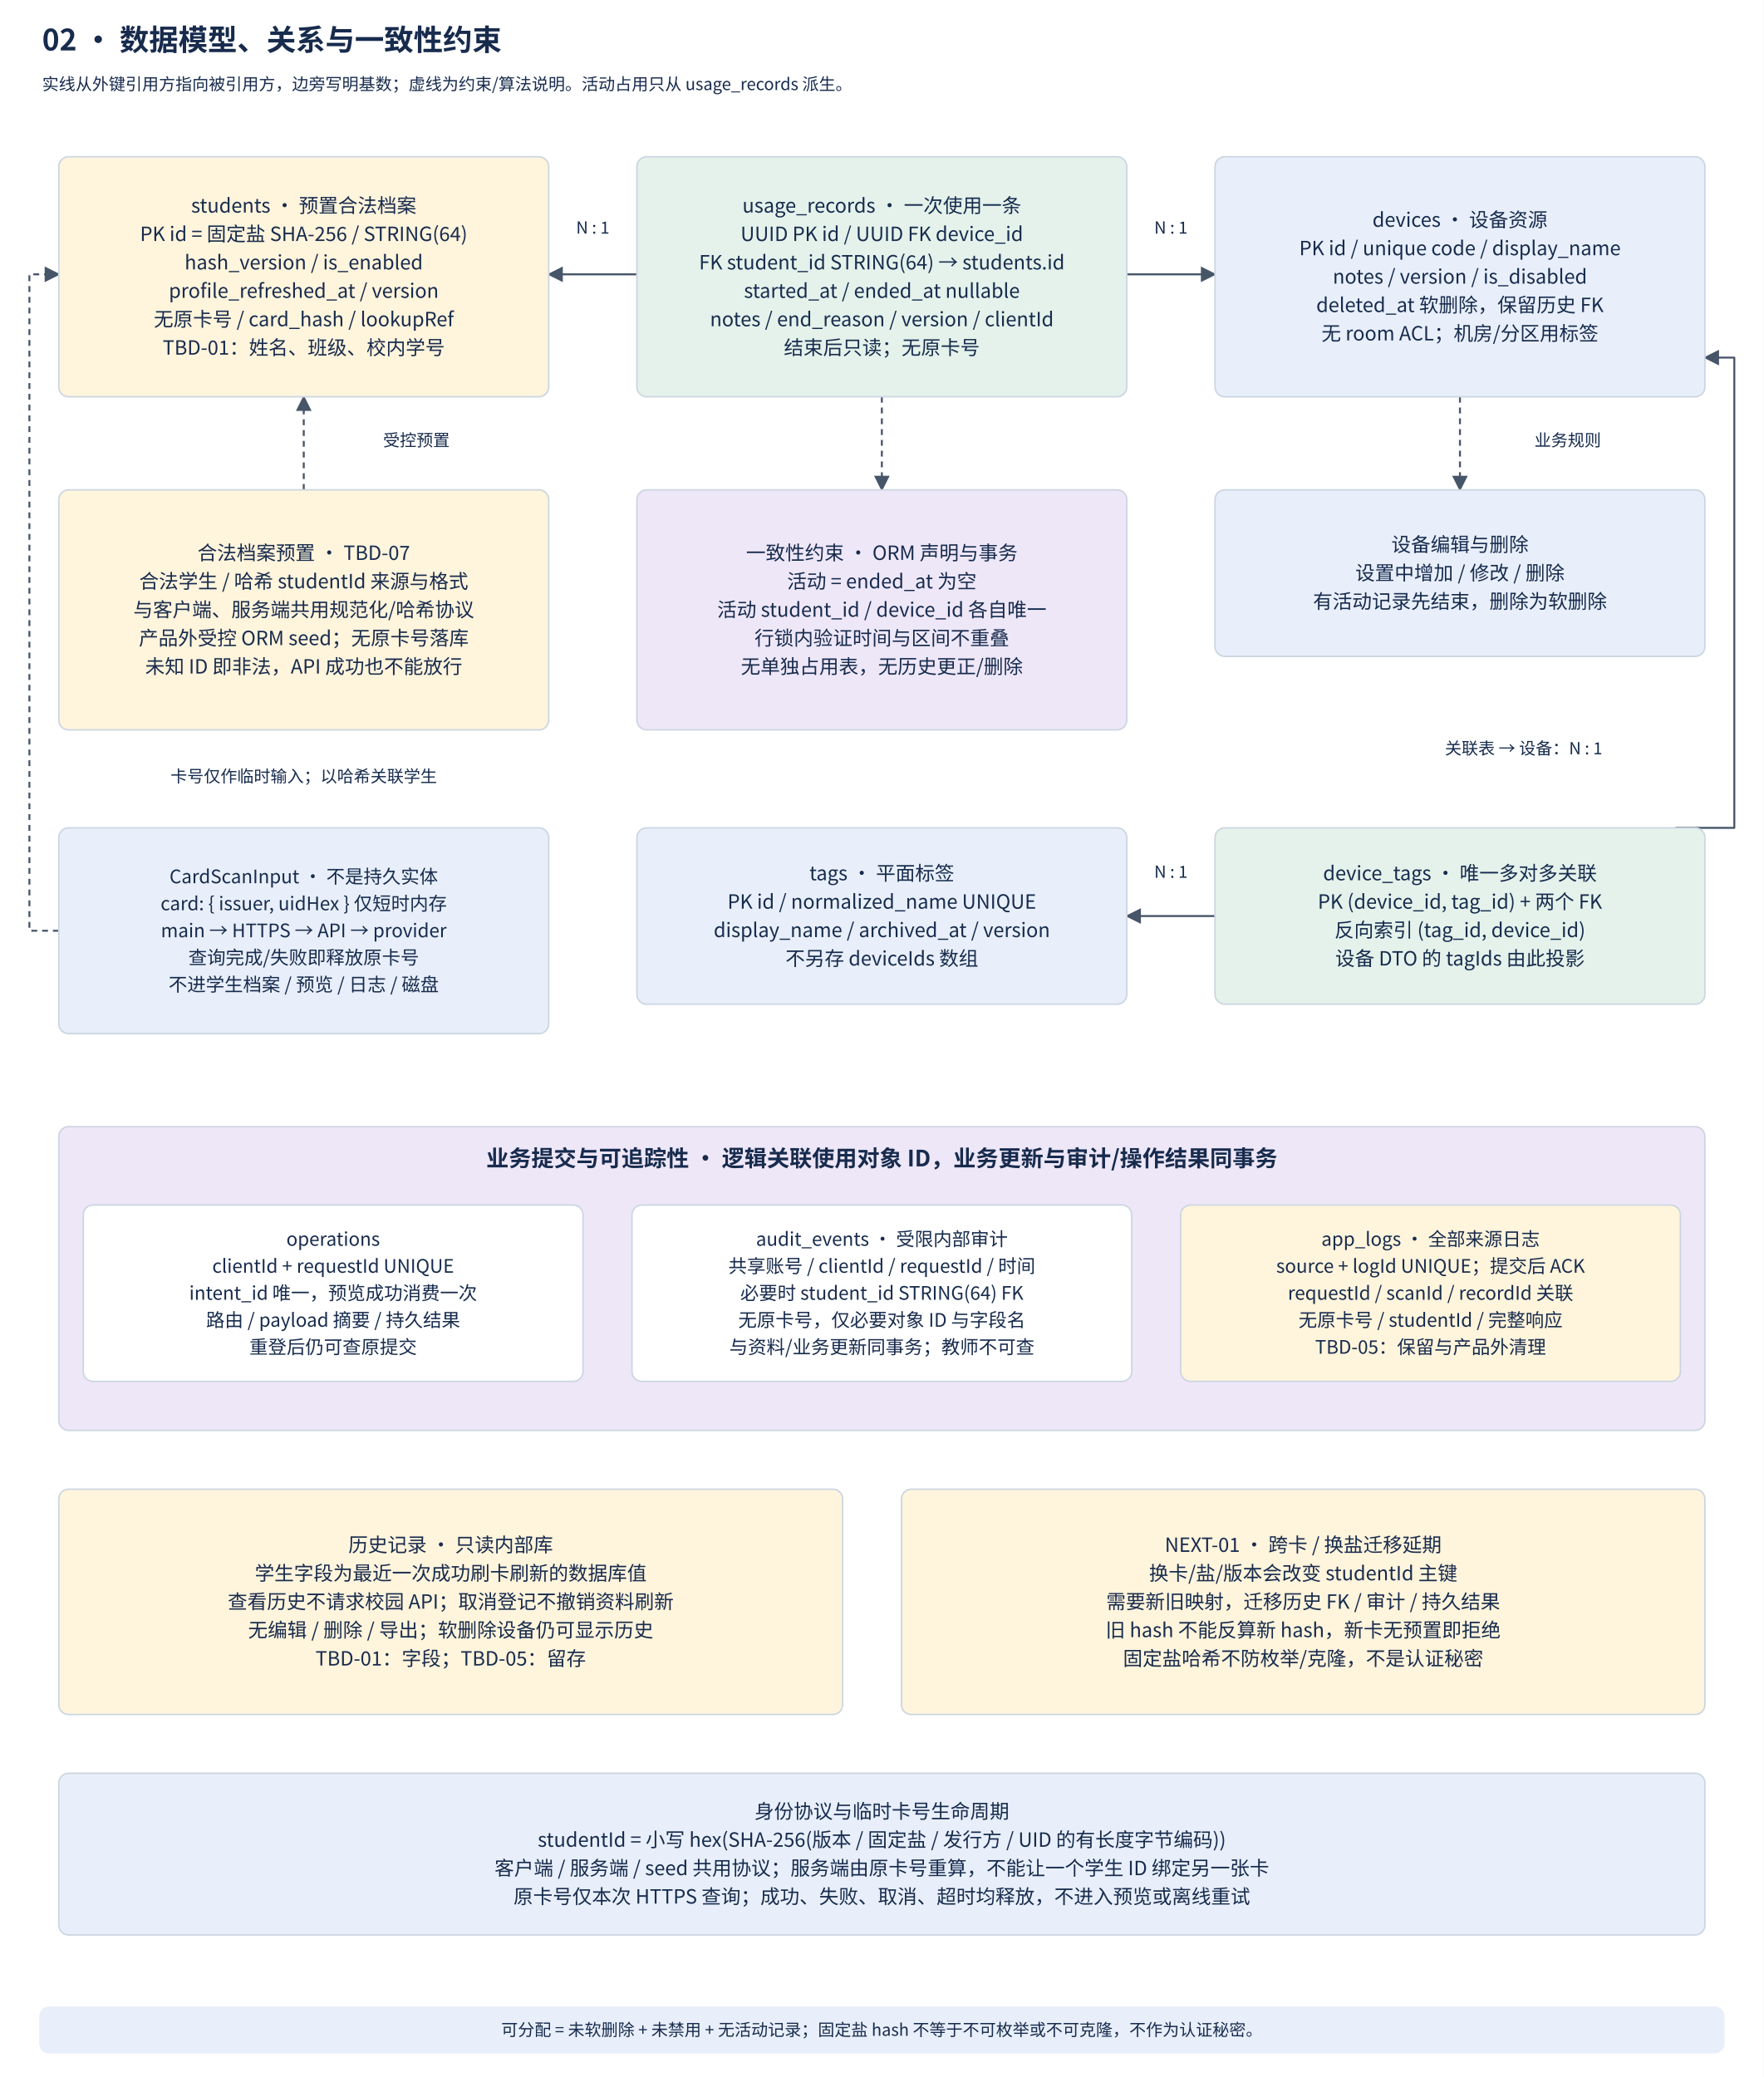
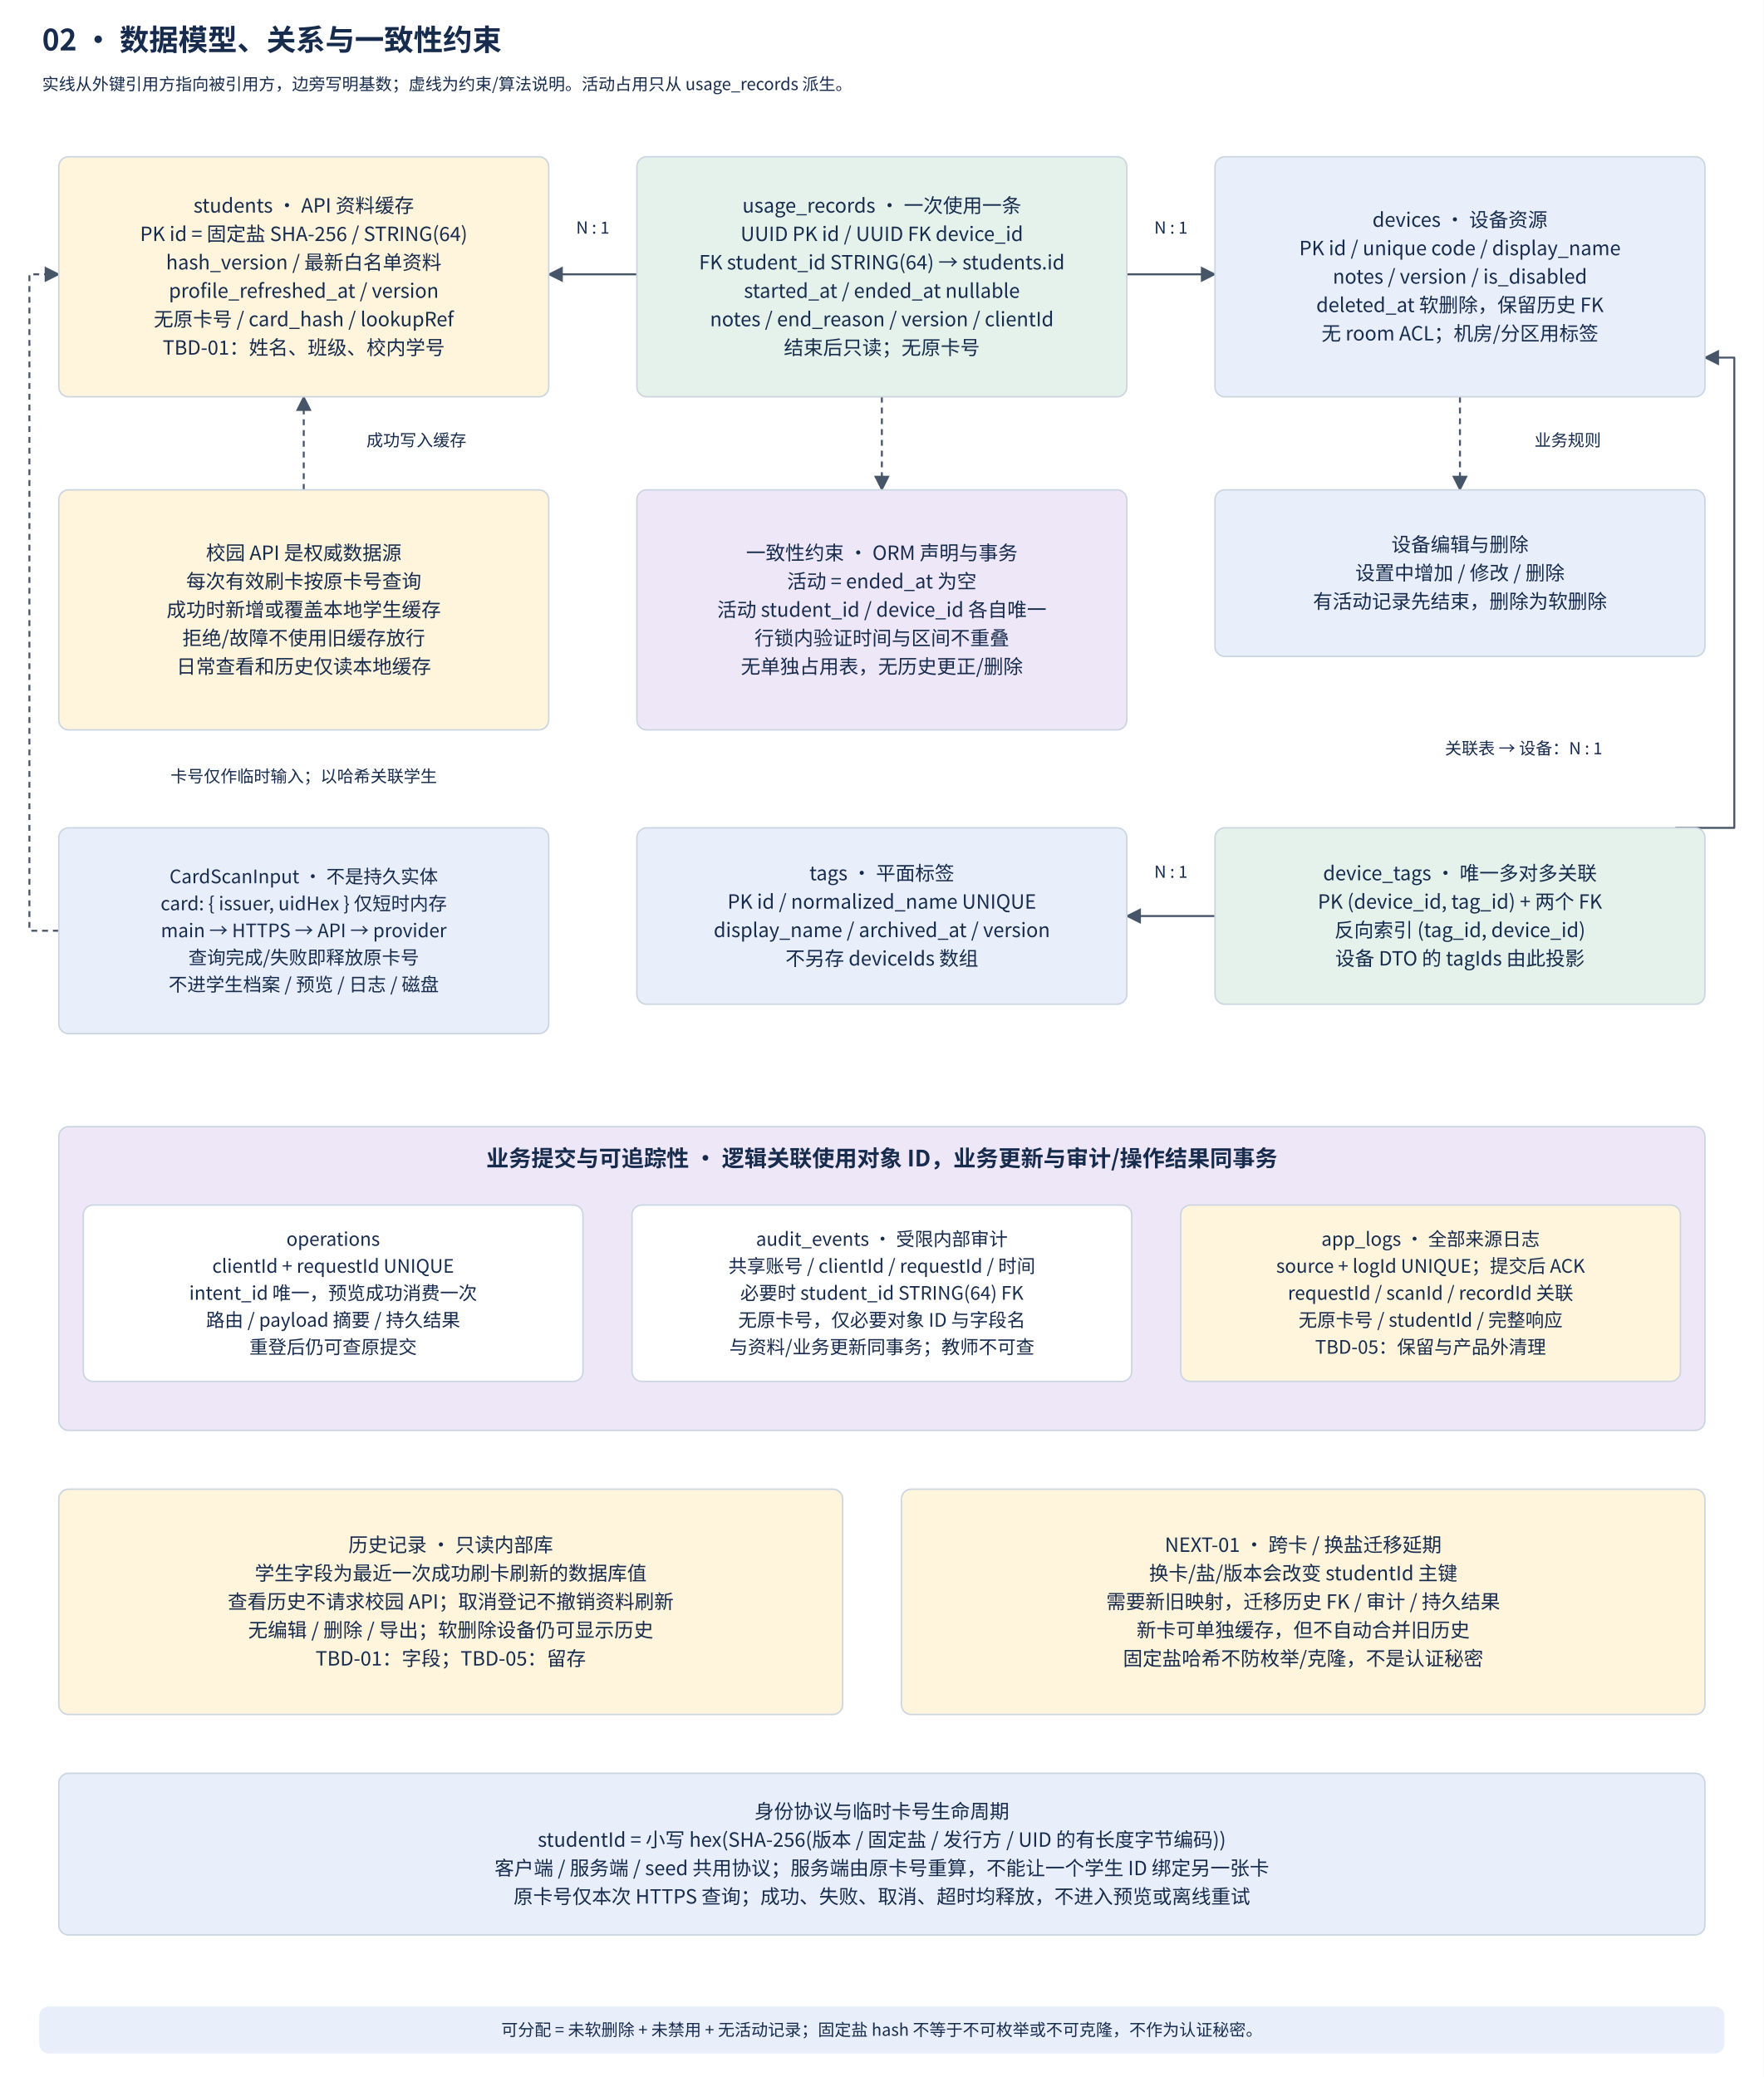
<svg xmlns="http://www.w3.org/2000/svg" width="1800" height="2120" viewBox="0 0 1800 2120" role="img" aria-labelledby="title desc">
  <defs>
    <marker id="arrow" viewBox="0 0 10 10" refX="9" refY="5" markerWidth="8" markerHeight="8" orient="auto-start-reverse">
      <path d="M 0 0 L 10 5 L 0 10 z" fill="#475569" />
    </marker>
  </defs>
  <rect width="1800" height="2120" fill="#ffffff" />
  <rect x="60" y="1150" width="1680" height="310" rx="10" fill="#eee7f8" stroke="#cbd5e1" stroke-width="1.5" />
  <text x="900.0" y="1311.3" text-anchor="middle" font-family="Microsoft YaHei, Noto Sans CJK SC, sans-serif" font-size="18" font-weight="400" fill="#172b4d" />
  <polyline points="650,280 560,280" fill="none" stroke="#475569" stroke-width="2" stroke-linejoin="round" marker-end="url(#arrow)" />
  <polyline points="1150,280 1240,280" fill="none" stroke="#475569" stroke-width="2" stroke-linejoin="round" marker-end="url(#arrow)" />
  <polyline points="310,500 310,405" fill="none" stroke="#475569" stroke-width="2" stroke-linejoin="round" marker-end="url(#arrow)" stroke-dasharray="6 5" />
  <polyline points="1490,405 1490,500" fill="none" stroke="#475569" stroke-width="2" stroke-linejoin="round" marker-end="url(#arrow)" stroke-dasharray="6 5" />
  <polyline points="900,405 900,500" fill="none" stroke="#475569" stroke-width="2" stroke-linejoin="round" marker-end="url(#arrow)" stroke-dasharray="6 5" />
  <polyline points="1710,845 1770,845 1770,365 1740,365" fill="none" stroke="#475569" stroke-width="2" stroke-linejoin="round" marker-end="url(#arrow)" />
  <polyline points="1240,935 1150,935" fill="none" stroke="#475569" stroke-width="2" stroke-linejoin="round" marker-end="url(#arrow)" />
  <polyline points="60,950 30,950 30,280 60,280" fill="none" stroke="#475569" stroke-width="2" stroke-linejoin="round" marker-end="url(#arrow)" stroke-dasharray="6 5" />
  <text x="43" y="51.5" text-anchor="start" font-family="Microsoft YaHei, Noto Sans CJK SC, sans-serif" font-size="30" font-weight="600" fill="#172b4d">02 · 数据模型、关系与一致性约束</text>
  <text x="43" y="91.95" text-anchor="start" font-family="Microsoft YaHei, Noto Sans CJK SC, sans-serif" font-size="17" font-weight="400" fill="#172b4d">实线从外键引用方指向被引用方，边旁写明基数；虚线为约束/算法说明。活动占用只从 usage_records 派生。</text>
  <rect x="60" y="160" width="500" height="245" rx="10" fill="#fff4dc" stroke="#cbd5e1" stroke-width="1.5" />
-   <text x="310.0" y="217.0" text-anchor="middle" font-family="Microsoft YaHei, Noto Sans CJK SC, sans-serif" font-size="20" font-weight="400" fill="#172b4d">students · 预置合法档案</text>
+   <text x="310.0" y="217.0" text-anchor="middle" font-family="Microsoft YaHei, Noto Sans CJK SC, sans-serif" font-size="20" font-weight="400" fill="#172b4d">students · API 资料缓存</text>
  <text x="310.0" y="246.0" text-anchor="middle" font-family="Microsoft YaHei, Noto Sans CJK SC, sans-serif" font-size="20" font-weight="400" fill="#172b4d">PK id = 固定盐 SHA-256 / STRING(64)</text>
-   <text x="310.0" y="275.0" text-anchor="middle" font-family="Microsoft YaHei, Noto Sans CJK SC, sans-serif" font-size="20" font-weight="400" fill="#172b4d">hash_version / is_enabled</text>
+   <text x="310.0" y="275.0" text-anchor="middle" font-family="Microsoft YaHei, Noto Sans CJK SC, sans-serif" font-size="20" font-weight="400" fill="#172b4d">hash_version / 最新白名单资料</text>
  <text x="310.0" y="304.0" text-anchor="middle" font-family="Microsoft YaHei, Noto Sans CJK SC, sans-serif" font-size="20" font-weight="400" fill="#172b4d">profile_refreshed_at / version</text>
  <text x="310.0" y="333.0" text-anchor="middle" font-family="Microsoft YaHei, Noto Sans CJK SC, sans-serif" font-size="20" font-weight="400" fill="#172b4d">无原卡号 / card_hash / lookupRef</text>
  <text x="310.0" y="362.0" text-anchor="middle" font-family="Microsoft YaHei, Noto Sans CJK SC, sans-serif" font-size="20" font-weight="400" fill="#172b4d">TBD-01：姓名、班级、校内学号</text>
  <rect x="650" y="160" width="500" height="245" rx="10" fill="#e4f2eb" stroke="#cbd5e1" stroke-width="1.5" />
  <text x="900.0" y="217.0" text-anchor="middle" font-family="Microsoft YaHei, Noto Sans CJK SC, sans-serif" font-size="20" font-weight="400" fill="#172b4d">usage_records · 一次使用一条</text>
  <text x="900.0" y="246.0" text-anchor="middle" font-family="Microsoft YaHei, Noto Sans CJK SC, sans-serif" font-size="20" font-weight="400" fill="#172b4d">UUID PK id / UUID FK device_id</text>
  <text x="900.0" y="275.0" text-anchor="middle" font-family="Microsoft YaHei, Noto Sans CJK SC, sans-serif" font-size="20" font-weight="400" fill="#172b4d">FK student_id STRING(64) → students.id</text>
  <text x="900.0" y="304.0" text-anchor="middle" font-family="Microsoft YaHei, Noto Sans CJK SC, sans-serif" font-size="20" font-weight="400" fill="#172b4d">started_at / ended_at nullable</text>
  <text x="900.0" y="333.0" text-anchor="middle" font-family="Microsoft YaHei, Noto Sans CJK SC, sans-serif" font-size="20" font-weight="400" fill="#172b4d">notes / end_reason / version / clientId</text>
  <text x="900.0" y="362.0" text-anchor="middle" font-family="Microsoft YaHei, Noto Sans CJK SC, sans-serif" font-size="20" font-weight="400" fill="#172b4d">结束后只读；无原卡号</text>
  <rect x="1240" y="160" width="500" height="245" rx="10" fill="#e8effa" stroke="#cbd5e1" stroke-width="1.5" />
  <text x="1490.0" y="231.5" text-anchor="middle" font-family="Microsoft YaHei, Noto Sans CJK SC, sans-serif" font-size="20" font-weight="400" fill="#172b4d">devices · 设备资源</text>
  <text x="1490.0" y="260.5" text-anchor="middle" font-family="Microsoft YaHei, Noto Sans CJK SC, sans-serif" font-size="20" font-weight="400" fill="#172b4d">PK id / unique code / display_name</text>
  <text x="1490.0" y="289.5" text-anchor="middle" font-family="Microsoft YaHei, Noto Sans CJK SC, sans-serif" font-size="20" font-weight="400" fill="#172b4d">notes / version / is_disabled</text>
  <text x="1490.0" y="318.5" text-anchor="middle" font-family="Microsoft YaHei, Noto Sans CJK SC, sans-serif" font-size="20" font-weight="400" fill="#172b4d">deleted_at 软删除，保留历史 FK</text>
  <text x="1490.0" y="347.5" text-anchor="middle" font-family="Microsoft YaHei, Noto Sans CJK SC, sans-serif" font-size="20" font-weight="400" fill="#172b4d">无 room ACL；机房/分区用标签</text>
  <text x="605.0" y="238.45" text-anchor="middle" font-family="Microsoft YaHei, Noto Sans CJK SC, sans-serif" font-size="17" font-weight="400" fill="#172b4d">N : 1</text>
  <text x="1195.0" y="238.45" text-anchor="middle" font-family="Microsoft YaHei, Noto Sans CJK SC, sans-serif" font-size="17" font-weight="400" fill="#172b4d">N : 1</text>
  <rect x="60" y="500" width="500" height="245" rx="10" fill="#fff4dc" stroke="#cbd5e1" stroke-width="1.5" />
-   <text x="310.0" y="571.5" text-anchor="middle" font-family="Microsoft YaHei, Noto Sans CJK SC, sans-serif" font-size="20" font-weight="400" fill="#172b4d">合法档案预置 · TBD-07</text>
-   <text x="310.0" y="600.5" text-anchor="middle" font-family="Microsoft YaHei, Noto Sans CJK SC, sans-serif" font-size="20" font-weight="400" fill="#172b4d">合法学生 / 哈希 studentId 来源与格式</text>
-   <text x="310.0" y="629.5" text-anchor="middle" font-family="Microsoft YaHei, Noto Sans CJK SC, sans-serif" font-size="20" font-weight="400" fill="#172b4d">与客户端、服务端共用规范化/哈希协议</text>
-   <text x="310.0" y="658.5" text-anchor="middle" font-family="Microsoft YaHei, Noto Sans CJK SC, sans-serif" font-size="20" font-weight="400" fill="#172b4d">产品外受控 ORM seed；无原卡号落库</text>
-   <text x="310.0" y="687.5" text-anchor="middle" font-family="Microsoft YaHei, Noto Sans CJK SC, sans-serif" font-size="20" font-weight="400" fill="#172b4d">未知 ID 即非法，API 成功也不能放行</text>
+   <text x="310.0" y="571.5" text-anchor="middle" font-family="Microsoft YaHei, Noto Sans CJK SC, sans-serif" font-size="20" font-weight="400" fill="#172b4d">校园 API 是权威数据源</text>
+   <text x="310.0" y="600.5" text-anchor="middle" font-family="Microsoft YaHei, Noto Sans CJK SC, sans-serif" font-size="20" font-weight="400" fill="#172b4d">每次有效刷卡按原卡号查询</text>
+   <text x="310.0" y="629.5" text-anchor="middle" font-family="Microsoft YaHei, Noto Sans CJK SC, sans-serif" font-size="20" font-weight="400" fill="#172b4d">成功时新增或覆盖本地学生缓存</text>
+   <text x="310.0" y="658.5" text-anchor="middle" font-family="Microsoft YaHei, Noto Sans CJK SC, sans-serif" font-size="20" font-weight="400" fill="#172b4d">拒绝/故障不使用旧缓存放行</text>
+   <text x="310.0" y="687.5" text-anchor="middle" font-family="Microsoft YaHei, Noto Sans CJK SC, sans-serif" font-size="20" font-weight="400" fill="#172b4d">日常查看和历史仅读本地缓存</text>
  <rect x="650" y="500" width="500" height="245" rx="10" fill="#eee7f8" stroke="#cbd5e1" stroke-width="1.5" />
  <text x="900.0" y="571.5" text-anchor="middle" font-family="Microsoft YaHei, Noto Sans CJK SC, sans-serif" font-size="20" font-weight="400" fill="#172b4d">一致性约束 · ORM 声明与事务</text>
  <text x="900.0" y="600.5" text-anchor="middle" font-family="Microsoft YaHei, Noto Sans CJK SC, sans-serif" font-size="20" font-weight="400" fill="#172b4d">活动 = ended_at 为空</text>
  <text x="900.0" y="629.5" text-anchor="middle" font-family="Microsoft YaHei, Noto Sans CJK SC, sans-serif" font-size="20" font-weight="400" fill="#172b4d">活动 student_id / device_id 各自唯一</text>
  <text x="900.0" y="658.5" text-anchor="middle" font-family="Microsoft YaHei, Noto Sans CJK SC, sans-serif" font-size="20" font-weight="400" fill="#172b4d">行锁内验证时间与区间不重叠</text>
  <text x="900.0" y="687.5" text-anchor="middle" font-family="Microsoft YaHei, Noto Sans CJK SC, sans-serif" font-size="20" font-weight="400" fill="#172b4d">无单独占用表，无历史更正/删除</text>
  <rect x="1240" y="500" width="500" height="170" rx="10" fill="#e8effa" stroke="#cbd5e1" stroke-width="1.5" />
  <text x="1490.0" y="563.0" text-anchor="middle" font-family="Microsoft YaHei, Noto Sans CJK SC, sans-serif" font-size="20" font-weight="400" fill="#172b4d">设备编辑与删除</text>
  <text x="1490.0" y="592.0" text-anchor="middle" font-family="Microsoft YaHei, Noto Sans CJK SC, sans-serif" font-size="20" font-weight="400" fill="#172b4d">设置中增加 / 修改 / 删除</text>
  <text x="1490.0" y="621.0" text-anchor="middle" font-family="Microsoft YaHei, Noto Sans CJK SC, sans-serif" font-size="20" font-weight="400" fill="#172b4d">有活动记录先结束，删除为软删除</text>
-   <text x="425.0" y="455.45" text-anchor="middle" font-family="Microsoft YaHei, Noto Sans CJK SC, sans-serif" font-size="17" font-weight="400" fill="#172b4d">受控预置</text>
+   <text x="425.0" y="455.45" text-anchor="middle" font-family="Microsoft YaHei, Noto Sans CJK SC, sans-serif" font-size="17" font-weight="400" fill="#172b4d">成功写入缓存</text>
  <text x="1600.0" y="455.45" text-anchor="middle" font-family="Microsoft YaHei, Noto Sans CJK SC, sans-serif" font-size="17" font-weight="400" fill="#172b4d">业务规则</text>
  <rect x="60" y="845" width="500" height="210" rx="10" fill="#e8effa" stroke="#cbd5e1" stroke-width="1.5" />
  <text x="310.0" y="901.55" text-anchor="middle" font-family="Microsoft YaHei, Noto Sans CJK SC, sans-serif" font-size="19" font-weight="400" fill="#172b4d">CardScanInput · 不是持久实体</text>
  <text x="310.0" y="929.1" text-anchor="middle" font-family="Microsoft YaHei, Noto Sans CJK SC, sans-serif" font-size="19" font-weight="400" fill="#172b4d">card: { issuer, uidHex } 仅短时内存</text>
  <text x="310.0" y="956.65" text-anchor="middle" font-family="Microsoft YaHei, Noto Sans CJK SC, sans-serif" font-size="19" font-weight="400" fill="#172b4d">main → HTTPS → API → provider</text>
  <text x="310.0" y="984.2" text-anchor="middle" font-family="Microsoft YaHei, Noto Sans CJK SC, sans-serif" font-size="19" font-weight="400" fill="#172b4d">查询完成/失败即释放原卡号</text>
  <text x="310.0" y="1011.75" text-anchor="middle" font-family="Microsoft YaHei, Noto Sans CJK SC, sans-serif" font-size="19" font-weight="400" fill="#172b4d">不进学生档案 / 预览 / 日志 / 磁盘</text>
  <rect x="650" y="845" width="500" height="180" rx="10" fill="#e8effa" stroke="#cbd5e1" stroke-width="1.5" />
  <text x="900.0" y="898.5" text-anchor="middle" font-family="Microsoft YaHei, Noto Sans CJK SC, sans-serif" font-size="20" font-weight="400" fill="#172b4d">tags · 平面标签</text>
  <text x="900.0" y="927.5" text-anchor="middle" font-family="Microsoft YaHei, Noto Sans CJK SC, sans-serif" font-size="20" font-weight="400" fill="#172b4d">PK id / normalized_name UNIQUE</text>
  <text x="900.0" y="956.5" text-anchor="middle" font-family="Microsoft YaHei, Noto Sans CJK SC, sans-serif" font-size="20" font-weight="400" fill="#172b4d">display_name / archived_at / version</text>
  <text x="900.0" y="985.5" text-anchor="middle" font-family="Microsoft YaHei, Noto Sans CJK SC, sans-serif" font-size="20" font-weight="400" fill="#172b4d">不另存 deviceIds 数组</text>
  <rect x="1240" y="845" width="500" height="180" rx="10" fill="#e4f2eb" stroke="#cbd5e1" stroke-width="1.5" />
  <text x="1490.0" y="898.5" text-anchor="middle" font-family="Microsoft YaHei, Noto Sans CJK SC, sans-serif" font-size="20" font-weight="400" fill="#172b4d">device_tags · 唯一多对多关联</text>
  <text x="1490.0" y="927.5" text-anchor="middle" font-family="Microsoft YaHei, Noto Sans CJK SC, sans-serif" font-size="20" font-weight="400" fill="#172b4d">PK (device_id, tag_id) + 两个 FK</text>
  <text x="1490.0" y="956.5" text-anchor="middle" font-family="Microsoft YaHei, Noto Sans CJK SC, sans-serif" font-size="20" font-weight="400" fill="#172b4d">反向索引 (tag_id, device_id)</text>
  <text x="1490.0" y="985.5" text-anchor="middle" font-family="Microsoft YaHei, Noto Sans CJK SC, sans-serif" font-size="20" font-weight="400" fill="#172b4d">设备 DTO 的 tagIds 由此投影</text>
  <text x="1195.0" y="895.95" text-anchor="middle" font-family="Microsoft YaHei, Noto Sans CJK SC, sans-serif" font-size="17" font-weight="400" fill="#172b4d">N : 1</text>
  <text x="310.0" y="798.45" text-anchor="middle" font-family="Microsoft YaHei, Noto Sans CJK SC, sans-serif" font-size="17" font-weight="400" fill="#172b4d">卡号仅作临时输入；以哈希关联学生</text>
  <text x="1555.0" y="769.95" text-anchor="middle" font-family="Microsoft YaHei, Noto Sans CJK SC, sans-serif" font-size="17" font-weight="400" fill="#172b4d">关联表 → 设备：N : 1</text>
  <text x="900.0" y="1190.55" text-anchor="middle" font-family="Microsoft YaHei, Noto Sans CJK SC, sans-serif" font-size="23" font-weight="600" fill="#172b4d">业务提交与可追踪性 · 逻辑关联使用对象 ID，业务更新与审计/操作结果同事务</text>
  <rect x="85" y="1230" width="510" height="180" rx="10" fill="#ffffff" stroke="#cbd5e1" stroke-width="1.5" />
  <text x="340.0" y="1271.55" text-anchor="middle" font-family="Microsoft YaHei, Noto Sans CJK SC, sans-serif" font-size="19" font-weight="400" fill="#172b4d">operations</text>
  <text x="340.0" y="1299.1" text-anchor="middle" font-family="Microsoft YaHei, Noto Sans CJK SC, sans-serif" font-size="19" font-weight="400" fill="#172b4d">clientId + requestId UNIQUE</text>
  <text x="340.0" y="1326.65" text-anchor="middle" font-family="Microsoft YaHei, Noto Sans CJK SC, sans-serif" font-size="19" font-weight="400" fill="#172b4d">intent_id 唯一，预览成功消费一次</text>
  <text x="340.0" y="1354.2" text-anchor="middle" font-family="Microsoft YaHei, Noto Sans CJK SC, sans-serif" font-size="19" font-weight="400" fill="#172b4d">路由 / payload 摘要 / 持久结果</text>
  <text x="340.0" y="1381.75" text-anchor="middle" font-family="Microsoft YaHei, Noto Sans CJK SC, sans-serif" font-size="19" font-weight="400" fill="#172b4d">重登后仍可查原提交</text>
  <rect x="645" y="1230" width="510" height="180" rx="10" fill="#ffffff" stroke="#cbd5e1" stroke-width="1.5" />
  <text x="900.0" y="1271.55" text-anchor="middle" font-family="Microsoft YaHei, Noto Sans CJK SC, sans-serif" font-size="19" font-weight="400" fill="#172b4d">audit_events · 受限内部审计</text>
  <text x="900.0" y="1299.1" text-anchor="middle" font-family="Microsoft YaHei, Noto Sans CJK SC, sans-serif" font-size="19" font-weight="400" fill="#172b4d">共享账号 / clientId / requestId / 时间</text>
  <text x="900.0" y="1326.65" text-anchor="middle" font-family="Microsoft YaHei, Noto Sans CJK SC, sans-serif" font-size="19" font-weight="400" fill="#172b4d">必要时 student_id STRING(64) FK</text>
  <text x="900.0" y="1354.2" text-anchor="middle" font-family="Microsoft YaHei, Noto Sans CJK SC, sans-serif" font-size="19" font-weight="400" fill="#172b4d">无原卡号，仅必要对象 ID 与字段名</text>
  <text x="900.0" y="1381.75" text-anchor="middle" font-family="Microsoft YaHei, Noto Sans CJK SC, sans-serif" font-size="19" font-weight="400" fill="#172b4d">与资料/业务更新同事务；教师不可查</text>
  <rect x="1205" y="1230" width="510" height="180" rx="10" fill="#fff4dc" stroke="#cbd5e1" stroke-width="1.5" />
  <text x="1460.0" y="1271.55" text-anchor="middle" font-family="Microsoft YaHei, Noto Sans CJK SC, sans-serif" font-size="19" font-weight="400" fill="#172b4d">app_logs · 全部来源日志</text>
  <text x="1460.0" y="1299.1" text-anchor="middle" font-family="Microsoft YaHei, Noto Sans CJK SC, sans-serif" font-size="19" font-weight="400" fill="#172b4d">source + logId UNIQUE；提交后 ACK</text>
  <text x="1460.0" y="1326.65" text-anchor="middle" font-family="Microsoft YaHei, Noto Sans CJK SC, sans-serif" font-size="19" font-weight="400" fill="#172b4d">requestId / scanId / recordId 关联</text>
  <text x="1460.0" y="1354.2" text-anchor="middle" font-family="Microsoft YaHei, Noto Sans CJK SC, sans-serif" font-size="19" font-weight="400" fill="#172b4d">无原卡号 / studentId / 完整响应</text>
  <text x="1460.0" y="1381.75" text-anchor="middle" font-family="Microsoft YaHei, Noto Sans CJK SC, sans-serif" font-size="19" font-weight="400" fill="#172b4d">TBD-05：保留与产品外清理</text>
  <rect x="60" y="1520" width="800" height="230" rx="10" fill="#fff4dc" stroke="#cbd5e1" stroke-width="1.5" />
  <text x="460.0" y="1584.0" text-anchor="middle" font-family="Microsoft YaHei, Noto Sans CJK SC, sans-serif" font-size="20" font-weight="400" fill="#172b4d">历史记录 · 只读内部库</text>
  <text x="460.0" y="1613.0" text-anchor="middle" font-family="Microsoft YaHei, Noto Sans CJK SC, sans-serif" font-size="20" font-weight="400" fill="#172b4d">学生字段为最近一次成功刷卡刷新的数据库值</text>
  <text x="460.0" y="1642.0" text-anchor="middle" font-family="Microsoft YaHei, Noto Sans CJK SC, sans-serif" font-size="20" font-weight="400" fill="#172b4d">查看历史不请求校园 API；取消登记不撤销资料刷新</text>
  <text x="460.0" y="1671.0" text-anchor="middle" font-family="Microsoft YaHei, Noto Sans CJK SC, sans-serif" font-size="20" font-weight="400" fill="#172b4d">无编辑 / 删除 / 导出；软删除设备仍可显示历史</text>
  <text x="460.0" y="1700.0" text-anchor="middle" font-family="Microsoft YaHei, Noto Sans CJK SC, sans-serif" font-size="20" font-weight="400" fill="#172b4d">TBD-01：字段；TBD-05：留存</text>
  <rect x="920" y="1520" width="820" height="230" rx="10" fill="#fff4dc" stroke="#cbd5e1" stroke-width="1.5" />
  <text x="1330.0" y="1584.0" text-anchor="middle" font-family="Microsoft YaHei, Noto Sans CJK SC, sans-serif" font-size="20" font-weight="400" fill="#172b4d">NEXT-01 · 跨卡 / 换盐迁移延期</text>
  <text x="1330.0" y="1613.0" text-anchor="middle" font-family="Microsoft YaHei, Noto Sans CJK SC, sans-serif" font-size="20" font-weight="400" fill="#172b4d">换卡/盐/版本会改变 studentId 主键</text>
  <text x="1330.0" y="1642.0" text-anchor="middle" font-family="Microsoft YaHei, Noto Sans CJK SC, sans-serif" font-size="20" font-weight="400" fill="#172b4d">需要新旧映射，迁移历史 FK / 审计 / 持久结果</text>
-   <text x="1330.0" y="1671.0" text-anchor="middle" font-family="Microsoft YaHei, Noto Sans CJK SC, sans-serif" font-size="20" font-weight="400" fill="#172b4d">旧 hash 不能反算新 hash，新卡无预置即拒绝</text>
+   <text x="1330.0" y="1671.0" text-anchor="middle" font-family="Microsoft YaHei, Noto Sans CJK SC, sans-serif" font-size="20" font-weight="400" fill="#172b4d">新卡可单独缓存，但不自动合并旧历史</text>
  <text x="1330.0" y="1700.0" text-anchor="middle" font-family="Microsoft YaHei, Noto Sans CJK SC, sans-serif" font-size="20" font-weight="400" fill="#172b4d">固定盐哈希不防枚举/克隆，不是认证秘密</text>
  <rect x="60" y="1810" width="1680" height="165" rx="10" fill="#e8effa" stroke="#cbd5e1" stroke-width="1.5" />
  <text x="900.0" y="1856.0" text-anchor="middle" font-family="Microsoft YaHei, Noto Sans CJK SC, sans-serif" font-size="20" font-weight="400" fill="#172b4d">身份协议与临时卡号生命周期</text>
  <text x="900.0" y="1885.0" text-anchor="middle" font-family="Microsoft YaHei, Noto Sans CJK SC, sans-serif" font-size="20" font-weight="400" fill="#172b4d">studentId = 小写 hex(SHA-256(版本 / 固定盐 / 发行方 / UID 的有长度字节编码))</text>
  <text x="900.0" y="1914.0" text-anchor="middle" font-family="Microsoft YaHei, Noto Sans CJK SC, sans-serif" font-size="20" font-weight="400" fill="#172b4d">客户端 / 服务端 / seed 共用协议；服务端由原卡号重算，不能让一个学生 ID 绑定另一张卡</text>
  <text x="900.0" y="1943.0" text-anchor="middle" font-family="Microsoft YaHei, Noto Sans CJK SC, sans-serif" font-size="20" font-weight="400" fill="#172b4d">原卡号仅本次 HTTPS 查询；成功、失败、取消、超时均释放，不进入预览或离线重试</text>
  <rect x="40" y="2048" width="1720" height="48" rx="10" fill="#e8effa" stroke="none" stroke-width="1.5" />
  <text x="900.0" y="2077.95" text-anchor="middle" font-family="Microsoft YaHei, Noto Sans CJK SC, sans-serif" font-size="17" font-weight="400" fill="#172b4d">可分配 = 未软删除 + 未禁用 + 无活动记录；固定盐 hash 不等于不可枚举或不可克隆，不作为认证秘密。</text>
</svg>
